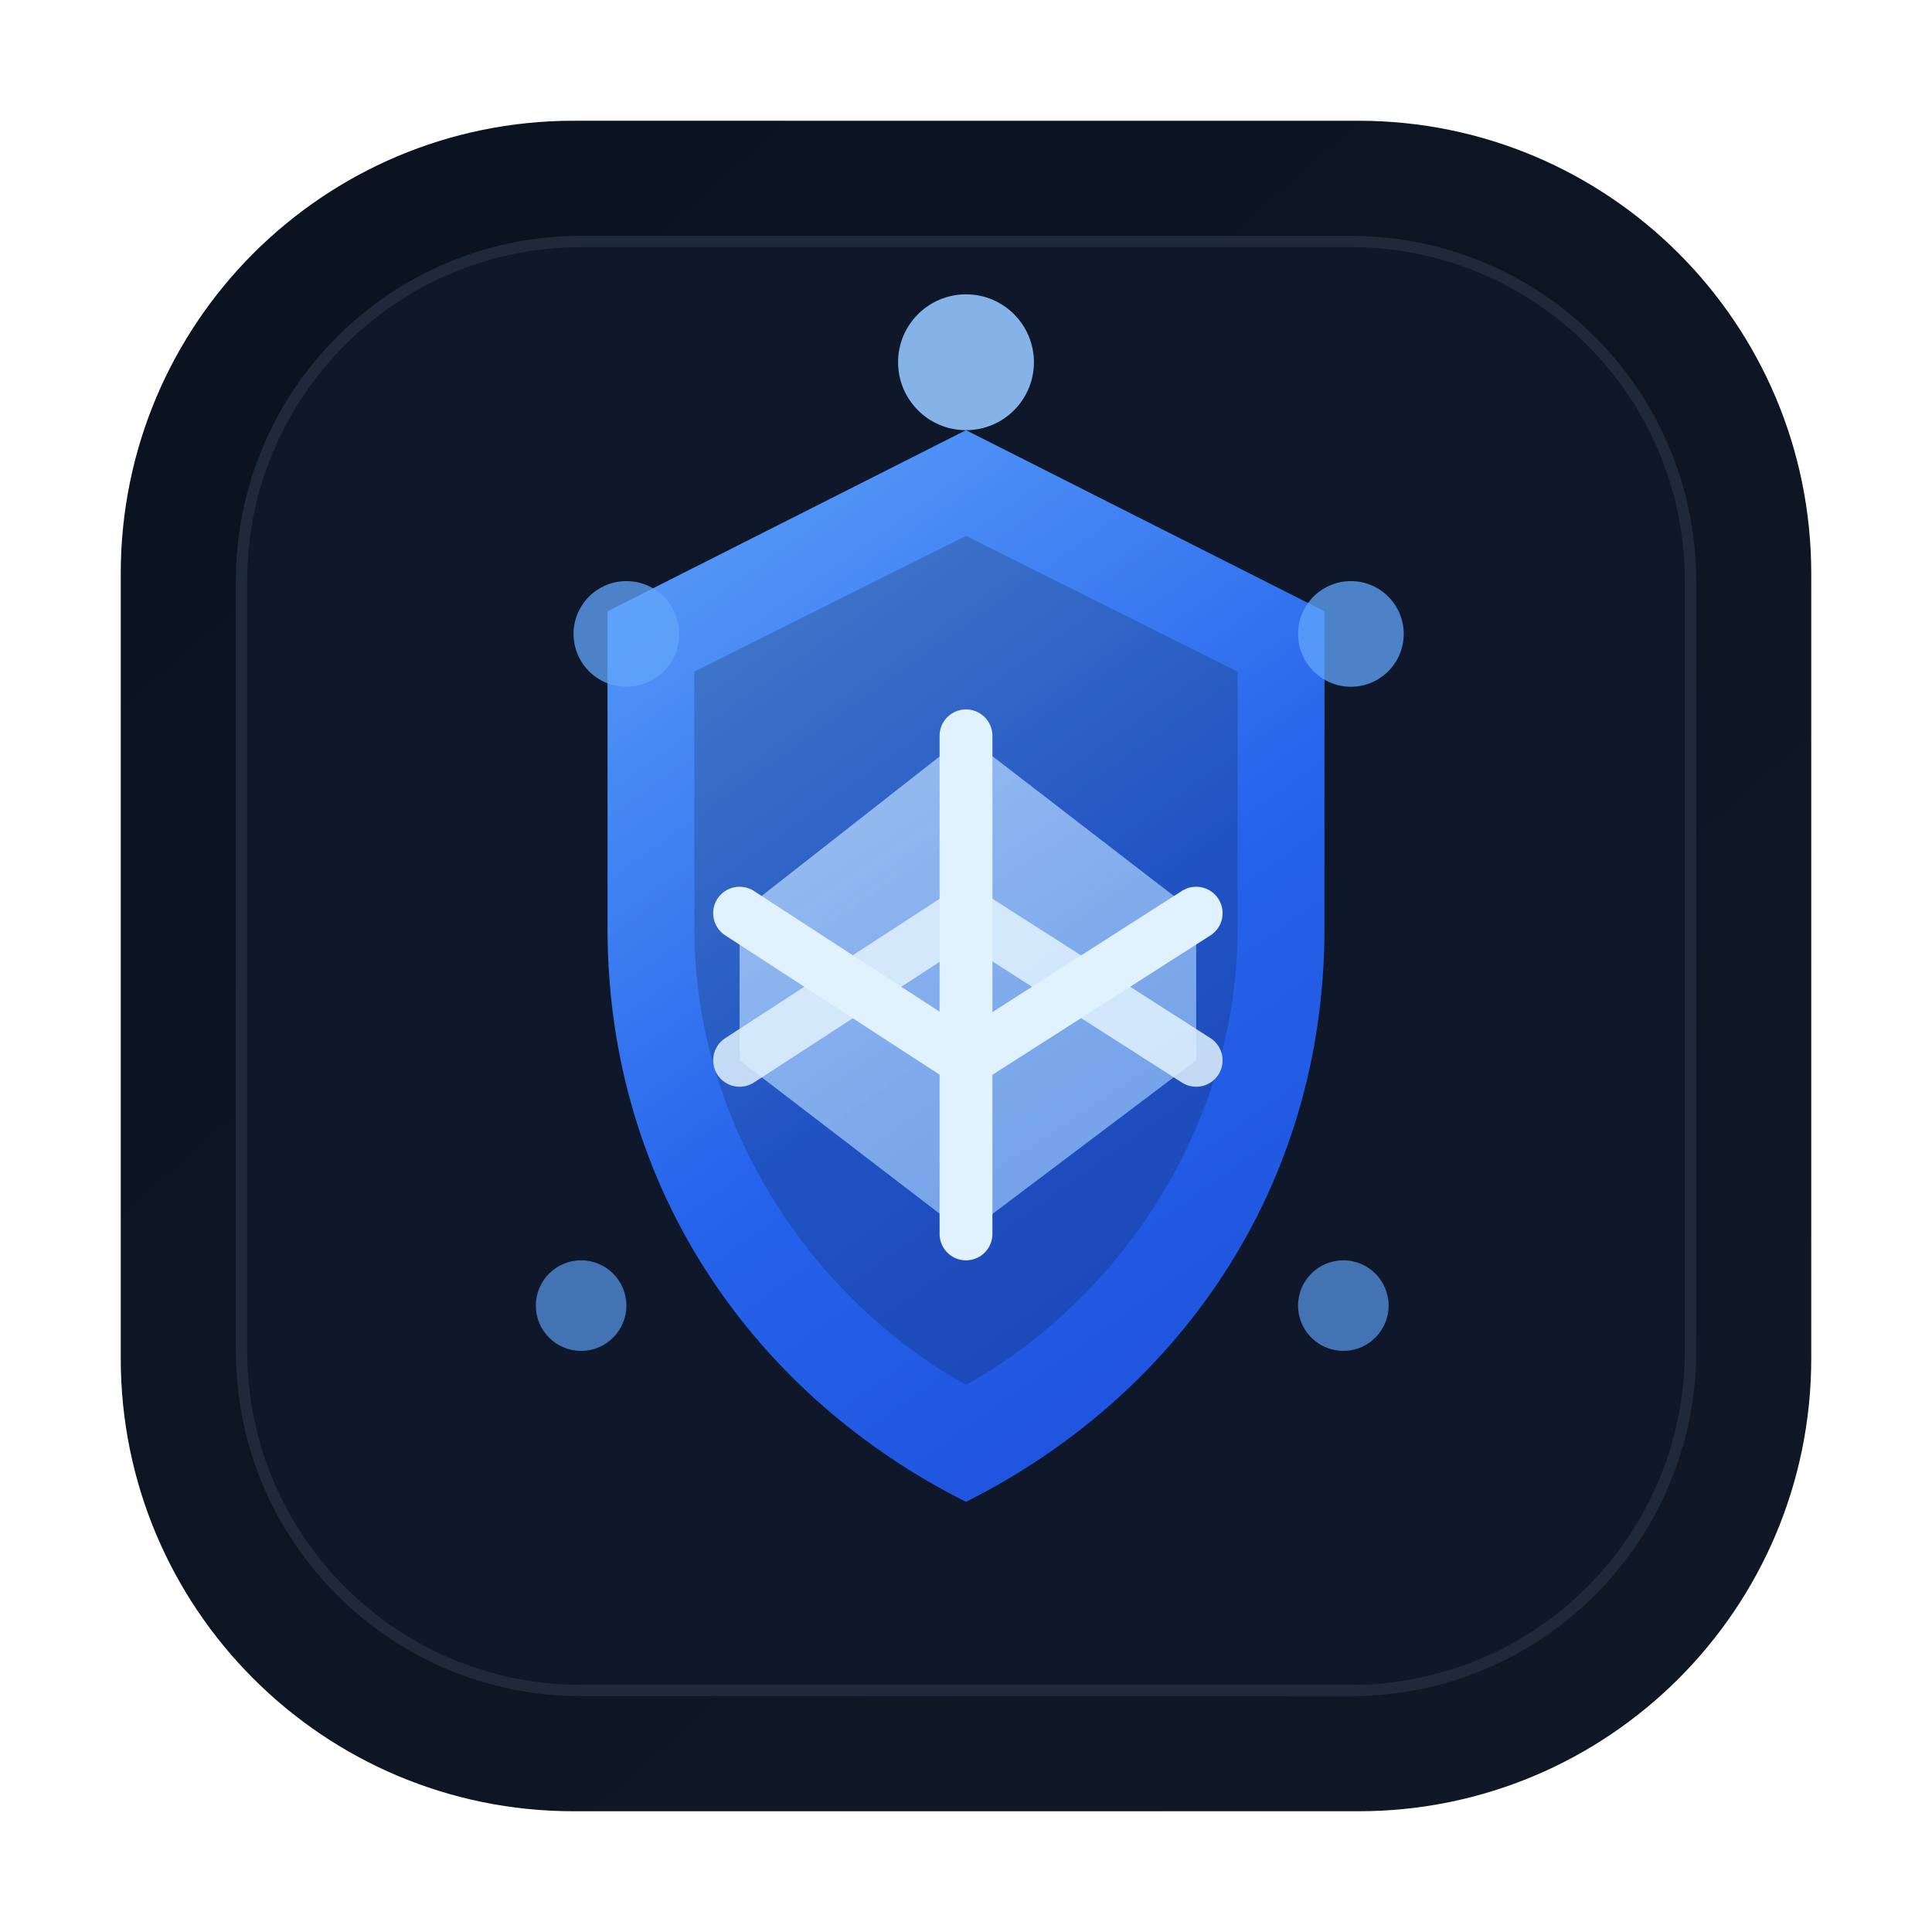
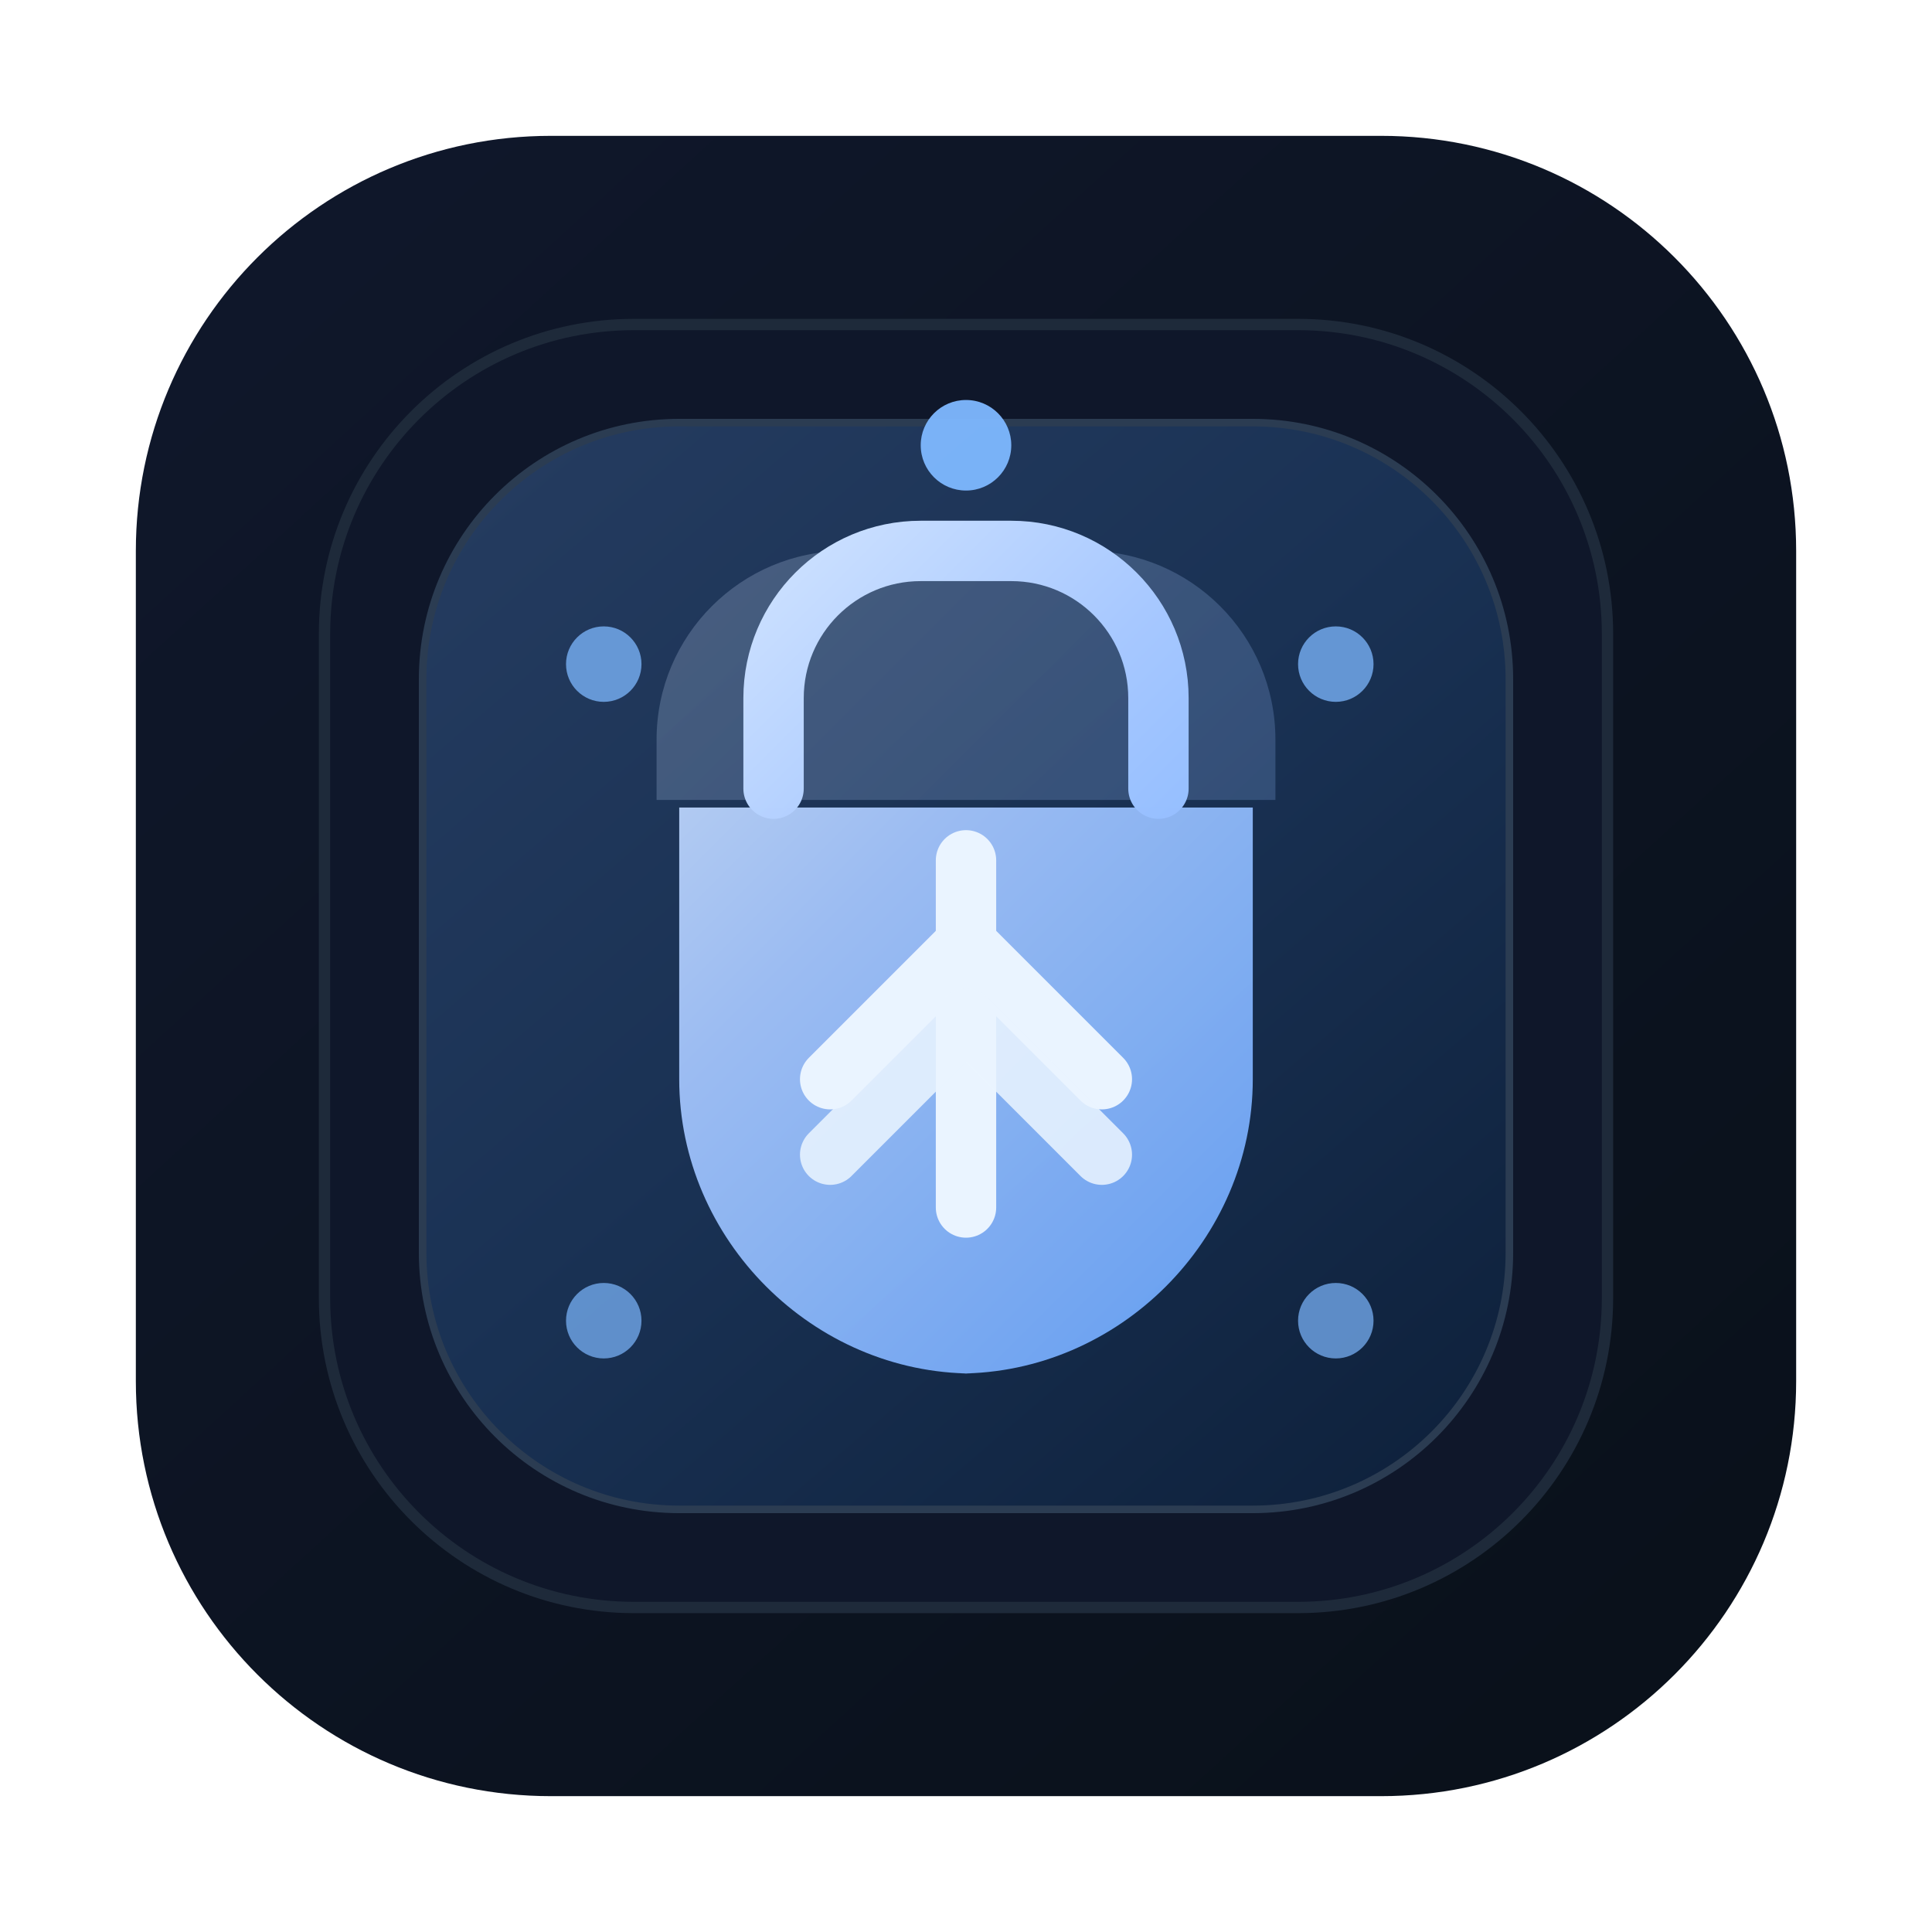
<svg xmlns="http://www.w3.org/2000/svg" width="512" height="512" viewBox="0 0 512 512" fill="none">
  <defs>
-     <linearGradient id="bg" x1="88" y1="72" x2="420" y2="448" gradientUnits="userSpaceOnUse">
-       <stop stop-color="#0B1220" />
-       <stop offset="1" stop-color="#101827" />
+     <linearGradient id="bg" x1="84" y1="64" x2="428" y2="440" gradientUnits="userSpaceOnUse">
+       <stop stop-color="#0F172A" />
+       <stop offset="1" stop-color="#0A111B" />
    </linearGradient>
-     <linearGradient id="metal" x1="160" y1="110" x2="360" y2="390" gradientUnits="userSpaceOnUse">
-       <stop stop-color="#60A5FA" />
-       <stop offset="0.55" stop-color="#2563EB" />
-       <stop offset="1" stop-color="#1D4ED8" />
+     <linearGradient id="panel" x1="140" y1="120" x2="372" y2="390" gradientUnits="userSpaceOnUse">
+       <stop stop-color="#243B5F" />
+       <stop offset="0.5" stop-color="#193153" />
+       <stop offset="1" stop-color="#0F223D" />
    </linearGradient>
-     <linearGradient id="glow" x1="214" y1="160" x2="334" y2="344" gradientUnits="userSpaceOnUse">
-       <stop stop-color="#BFDBFE" stop-opacity="0.97" />
-       <stop offset="1" stop-color="#93C5FD" stop-opacity="0.8" />
+     <linearGradient id="glyph" x1="154" y1="150" x2="356" y2="352" gradientUnits="userSpaceOnUse">
+       <stop stop-color="#DCEBFF" />
+       <stop offset="0.4" stop-color="#A7C8FF" />
+       <stop offset="1" stop-color="#66A6FF" />
    </linearGradient>
  </defs>
-   <rect x="32" y="32" width="448" height="448" rx="120" fill="url(#bg)" />
-   <rect x="64" y="64" width="384" height="384" rx="90" fill="#0F172A" stroke="#1E293B" stroke-width="3" />
-   <path d="M256 114L351 162V246C351 315.5 311.5 370.2 256 398C200.5 370.2 161 315.5 161 246V162L256 114Z" fill="url(#metal)" />
-   <path d="M256 142L328 178V246C328 298.1 296.7 344.4 256 367C215.3 344.4 184 298.1 184 246V178L256 142Z" fill="#0B1120" fill-opacity="0.2" />
-   <path d="M196 242L256 195L317 242V281L256 327L196 281V242Z" fill="url(#glow)" fill-opacity="0.8" />
-   <path d="M256 195V327" stroke="#E0F2FE" stroke-width="14" stroke-linecap="round" />
-   <path d="M196 242L256 281L317 242" stroke="#E0F2FE" stroke-width="14" stroke-linecap="round" stroke-linejoin="round" />
-   <path d="M196 281L256 242L317 281" stroke="#E0F2FE" stroke-width="14" stroke-linecap="round" stroke-linejoin="round" opacity="0.85" />
-   <circle cx="256" cy="96" r="18" fill="#93C5FD" fill-opacity="0.9" />
-   <circle cx="358" cy="168" r="14" fill="#60A5FA" fill-opacity="0.75" />
-   <circle cx="166" cy="168" r="14" fill="#60A5FA" fill-opacity="0.75" />
-   <circle cx="356" cy="346" r="12" fill="#60A5FA" fill-opacity="0.65" />
-   <circle cx="154" cy="346" r="12" fill="#60A5FA" fill-opacity="0.65" />
+   <rect x="36" y="36" width="440" height="440" rx="110" fill="url(#bg)" />
+   <rect x="86" y="86" width="340" height="340" rx="82" fill="#0F172A" stroke="#1E2A3A" stroke-width="3" />
+   <rect x="112" y="112" width="288" height="288" rx="68" fill="url(#panel)" stroke="#2B3C52" stroke-width="2" />
+   <path d="M174 196C174 168.386 196.386 146 224 146H288C315.614 146 338 168.386 338 196V212H174V196Z" fill="url(#glyph)" fill-opacity="0.22" />
+   <path d="M205 209V185C205 163.461 222.461 146 244 146H268C289.539 146 307 163.461 307 185V209" stroke="url(#glyph)" stroke-width="16" stroke-linecap="round" />
+   <path d="M180 214H332V286C332 328.526 296.526 364 254 364H258C215.474 364 180 328.526 180 286V214Z" fill="url(#glyph)" fill-opacity="0.92" />
+   <path d="M256 228V320" stroke="#EAF4FF" stroke-width="16" stroke-linecap="round" />
+   <path d="M220 286L256 250L292 286" stroke="#EAF4FF" stroke-width="16" stroke-linecap="round" stroke-linejoin="round" />
+   <path d="M220 306L256 270L292 306" stroke="#EAF4FF" stroke-width="16" stroke-linecap="round" stroke-linejoin="round" opacity="0.86" />
+   <circle cx="256" cy="118" r="12" fill="#7EB8FF" fill-opacity="0.95" />
+   <circle cx="354" cy="176" r="10" fill="#7EB8FF" fill-opacity="0.75" />
+   <circle cx="160" cy="176" r="10" fill="#7EB8FF" fill-opacity="0.75" />
+   <circle cx="354" cy="350" r="10" fill="#7EB8FF" fill-opacity="0.7" />
+   <circle cx="160" cy="350" r="10" fill="#7EB8FF" fill-opacity="0.7" />
</svg>
